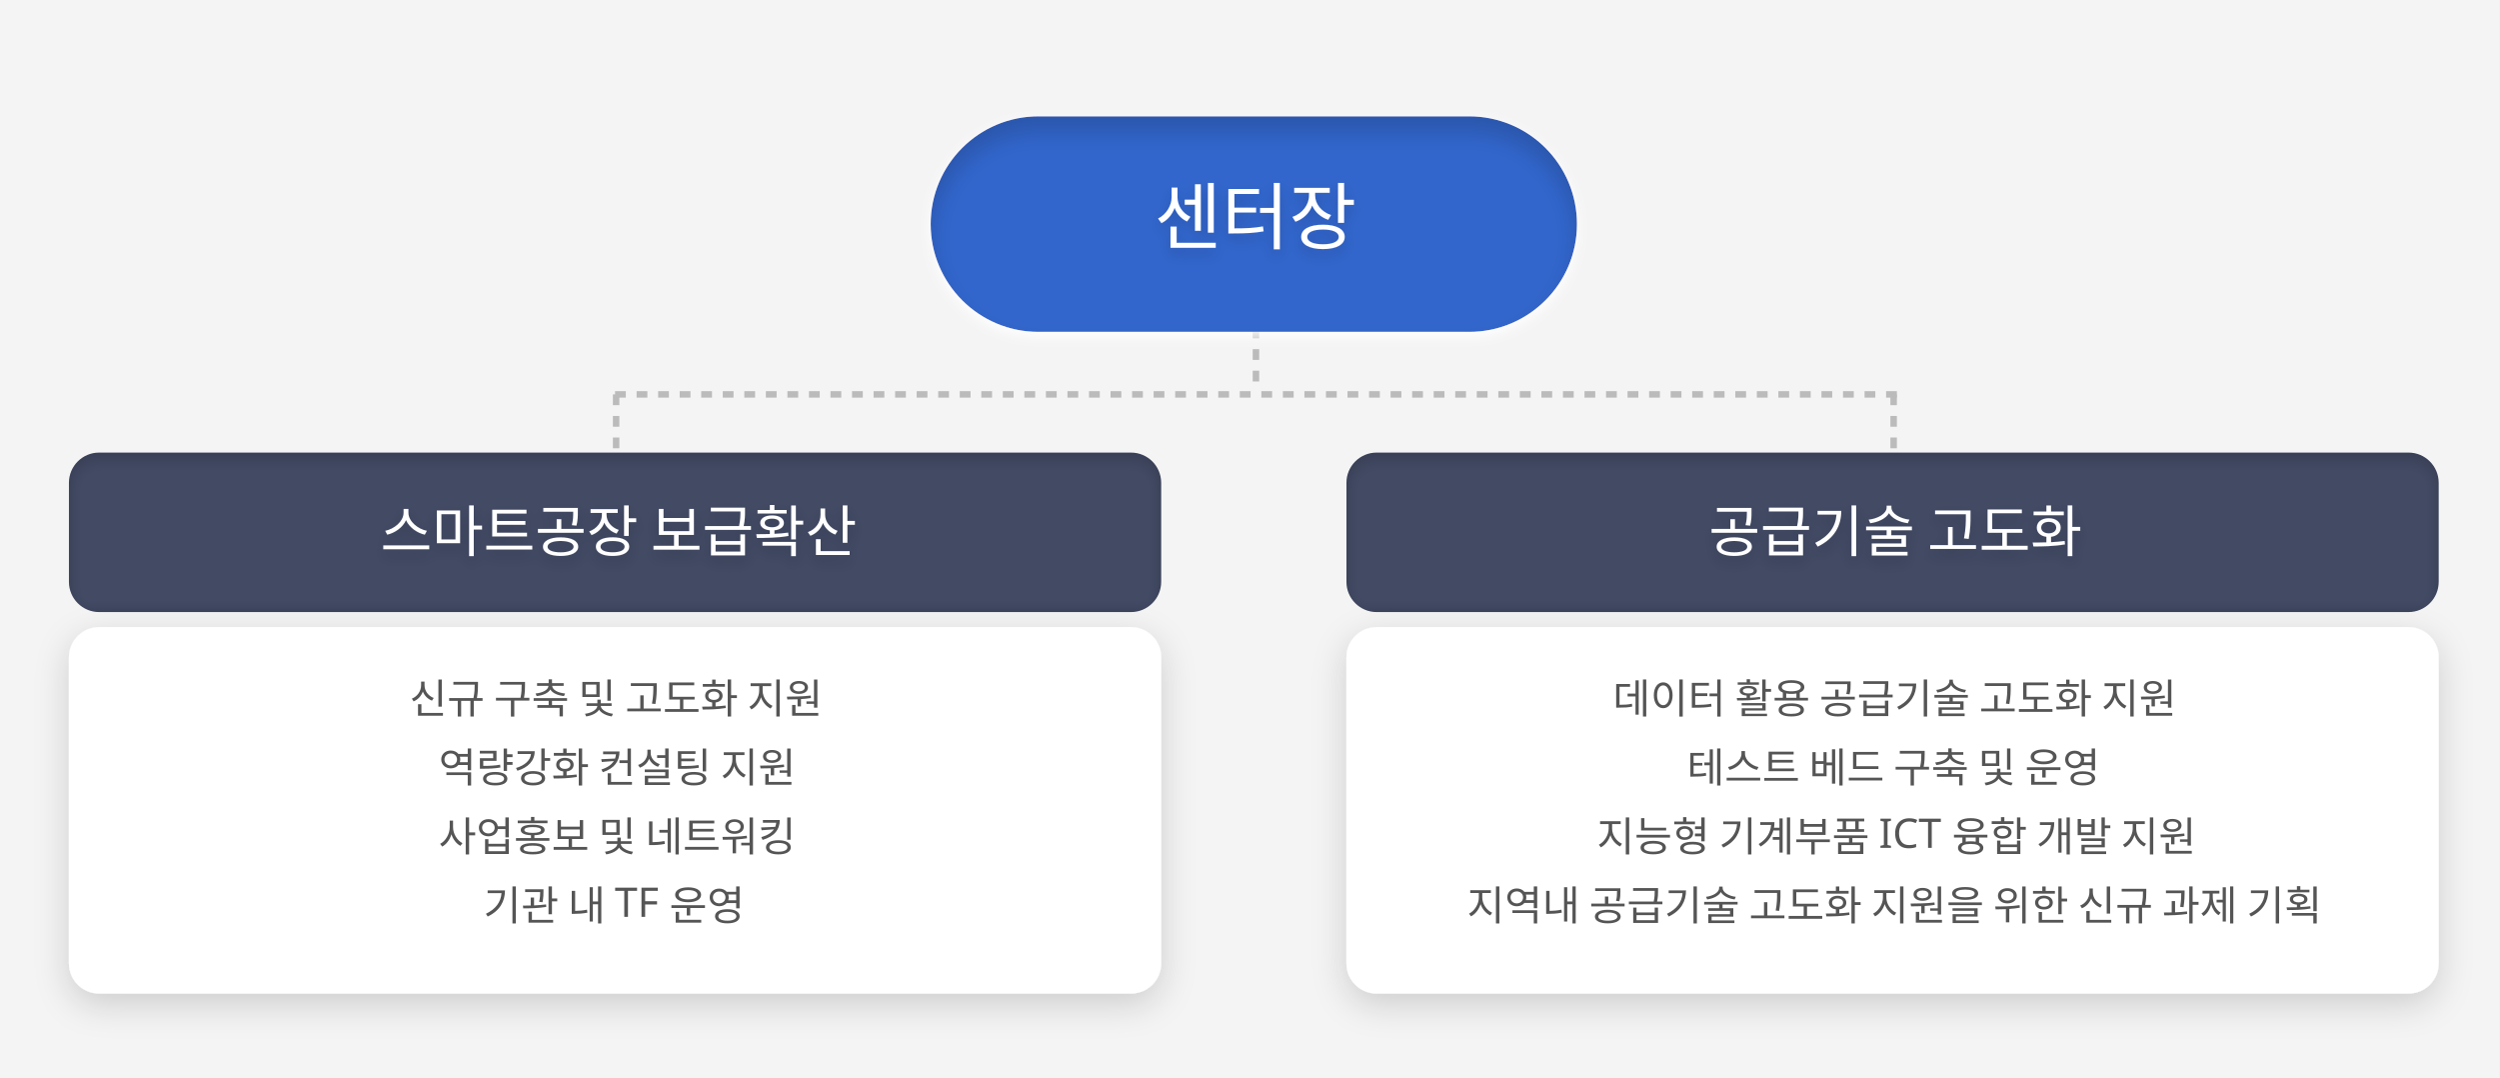
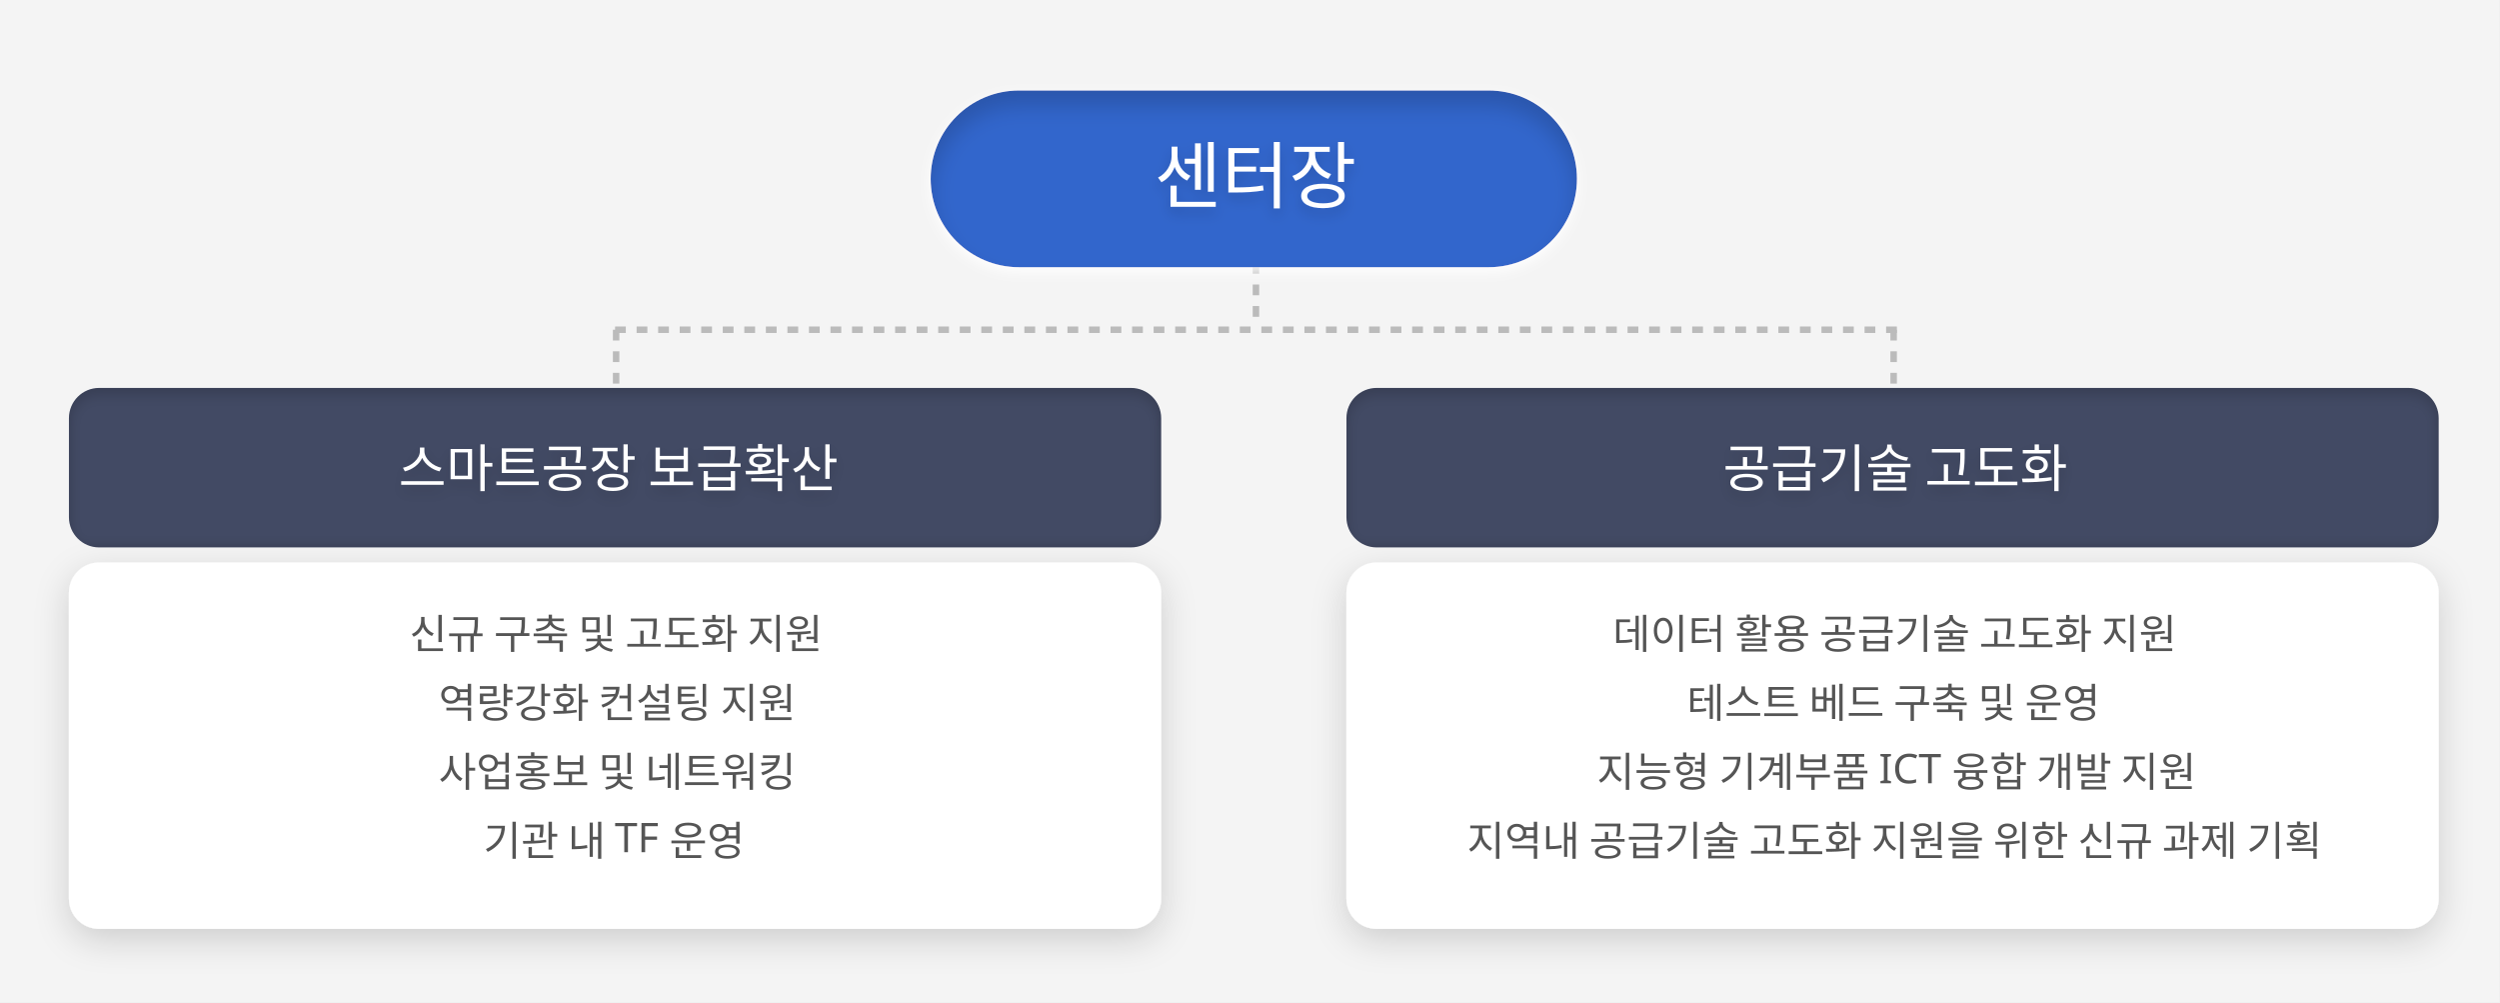
- <svg xmlns="http://www.w3.org/2000/svg" width="1160" height="500" viewBox="0 0 1160 500">
+ <svg xmlns="http://www.w3.org/2000/svg" width="1160" height="465" viewBox="0 0 1160 465">
  <defs>
-     <filter id="사각형_206" x="423" y="47" width="318" height="118" filterUnits="userSpaceOnUse">
+     <filter id="사각형_206" x="423" y="35" width="318" height="100" filterUnits="userSpaceOnUse">
      <feOffset dy="2" input="SourceAlpha" />
      <feGaussianBlur stdDeviation="3" result="blur" />
      <feFlood flood-color="#fff" />
      <feComposite operator="in" in2="blur" />
      <feComposite in="SourceGraphic" />
    </filter>
-     <filter id="사각형_206-2" x="423" y="47" width="318" height="118" filterUnits="userSpaceOnUse">
+     <filter id="사각형_206-2" x="423" y="35" width="318" height="100" filterUnits="userSpaceOnUse">
      <feOffset dy="7" input="SourceAlpha" />
      <feGaussianBlur stdDeviation="5" result="blur-2" />
      <feFlood flood-opacity="0.161" result="color" />
      <feComposite operator="out" in="SourceGraphic" in2="blur-2" />
      <feComposite operator="in" in="color" />
      <feComposite operator="in" in2="SourceGraphic" />
    </filter>
-     <filter id="사각형_207" x="32" y="210" width="507" height="74" filterUnits="userSpaceOnUse">
+     <filter id="사각형_207" x="32" y="180" width="507" height="74" filterUnits="userSpaceOnUse">
      <feOffset dy="3" input="SourceAlpha" />
      <feGaussianBlur stdDeviation="3" result="blur-3" />
      <feFlood flood-opacity="0.161" result="color-2" />
      <feComposite operator="out" in="SourceGraphic" in2="blur-3" />
      <feComposite operator="in" in="color-2" />
      <feComposite operator="in" in2="SourceGraphic" />
    </filter>
-     <filter id="사각형_209" x="8" y="272" width="555" height="218" filterUnits="userSpaceOnUse">
+     <filter id="사각형_209" x="8" y="242" width="555" height="218" filterUnits="userSpaceOnUse">
      <feOffset dy="5" input="SourceAlpha" />
      <feGaussianBlur stdDeviation="8" result="blur-4" />
      <feFlood flood-opacity="0.161" />
      <feComposite operator="in" in2="blur-4" />
      <feComposite in="SourceGraphic" />
    </filter>
-     <filter id="사각형_208" x="625" y="210" width="507" height="74" filterUnits="userSpaceOnUse">
+     <filter id="사각형_208" x="625" y="180" width="507" height="74" filterUnits="userSpaceOnUse">
      <feOffset dy="3" input="SourceAlpha" />
      <feGaussianBlur stdDeviation="3" result="blur-5" />
      <feFlood flood-opacity="0.161" result="color-3" />
      <feComposite operator="out" in="SourceGraphic" in2="blur-5" />
      <feComposite operator="in" in="color-3" />
      <feComposite operator="in" in2="SourceGraphic" />
    </filter>
-     <filter id="사각형_210" x="601" y="272" width="555" height="218" filterUnits="userSpaceOnUse">
+     <filter id="사각형_210" x="601" y="242" width="555" height="218" filterUnits="userSpaceOnUse">
      <feOffset dy="5" input="SourceAlpha" />
      <feGaussianBlur stdDeviation="8" result="blur-6" />
      <feFlood flood-opacity="0.161" />
      <feComposite operator="in" in2="blur-6" />
      <feComposite in="SourceGraphic" />
    </filter>
-     <filter id="센터장" x="526" y="78" width="112" height="58" filterUnits="userSpaceOnUse">
+     <filter id="센터장" x="526" y="59" width="112" height="58" filterUnits="userSpaceOnUse">
      <feOffset dy="3" input="SourceAlpha" />
      <feGaussianBlur stdDeviation="3" result="blur-7" />
      <feFlood flood-opacity="0.161" />
      <feComposite operator="in" in2="blur-7" />
      <feComposite in="SourceGraphic" />
    </filter>
-     <filter id="스마트공장_보급확산" x="167" y="228" width="238" height="49" filterUnits="userSpaceOnUse">
+     <filter id="스마트공장_보급확산" x="176" y="200" width="220" height="46" filterUnits="userSpaceOnUse">
      <feOffset dy="3" input="SourceAlpha" />
      <feGaussianBlur stdDeviation="3" result="blur-8" />
      <feFlood flood-opacity="0.161" />
      <feComposite operator="in" in2="blur-8" />
      <feComposite in="SourceGraphic" />
    </filter>
-     <filter id="공급기술_고도화" x="784" y="228" width="190" height="49" filterUnits="userSpaceOnUse">
+     <filter id="공급기술_고도화" x="790" y="200" width="178" height="46" filterUnits="userSpaceOnUse">
      <feOffset dy="3" input="SourceAlpha" />
      <feGaussianBlur stdDeviation="3" result="blur-9" />
      <feFlood flood-opacity="0.161" />
      <feComposite operator="in" in2="blur-9" />
      <feComposite in="SourceGraphic" />
    </filter>
  </defs>
  <g id="그룹_477" data-name="그룹 477" transform="translate(-198 -476)">
-     <rect id="사각형_211" data-name="사각형 211" width="1160" height="500" transform="translate(198 476)" fill="#f4f4f4" />
-     <line id="선_128" data-name="선 128" y2="35" transform="translate(484 659)" fill="none" stroke="#bbb" stroke-width="3" stroke-dasharray="5 5" />
-     <line id="선_130" data-name="선 130" y2="35" transform="translate(781 618)" fill="none" stroke="#bbb" stroke-width="3" stroke-dasharray="5 5" />
-     <line id="선_129" data-name="선 129" y2="35" transform="translate(1077 659)" fill="none" stroke="#bbb" stroke-width="3" stroke-dasharray="5 5" />
+     <rect id="사각형_211" data-name="사각형 211" width="1160" height="465" transform="translate(198 476)" fill="#f4f4f4" />
+     <line id="선_128" data-name="선 128" y2="35" transform="translate(484 629)" fill="none" stroke="#bbb" stroke-width="3" stroke-dasharray="5 5" />
+     <line id="선_130" data-name="선 130" y2="35" transform="translate(781 588)" fill="none" stroke="#bbb" stroke-width="3" stroke-dasharray="5 5" />
+     <line id="선_129" data-name="선 129" y2="35" transform="translate(1077 629)" fill="none" stroke="#bbb" stroke-width="3" stroke-dasharray="5 5" />
    <g data-type="innerShadowGroup">
      <g transform="matrix(1, 0, 0, 1, 198, 476)" filter="url(#사각형_206)">
-         <rect id="사각형_206-3" data-name="사각형 206" width="300" height="100" rx="50" transform="translate(432 54)" fill="#36c" />
+         <rect id="사각형_206-3" data-name="사각형 206" width="300" height="82" rx="41" transform="translate(432 42)" fill="#36c" />
      </g>
      <g transform="matrix(1, 0, 0, 1, 198, 476)" filter="url(#사각형_206-2)">
-         <rect id="사각형_206-4" data-name="사각형 206" width="300" height="100" rx="50" transform="translate(432 54)" fill="#fff" />
+         <rect id="사각형_206-4" data-name="사각형 206" width="300" height="82" rx="41" transform="translate(432 42)" fill="#fff" />
      </g>
    </g>
    <g data-type="innerShadowGroup">
-       <rect id="사각형_207-2" data-name="사각형 207" width="507" height="74" rx="14" transform="translate(230 686)" fill="#424a64" />
+       <rect id="사각형_207-2" data-name="사각형 207" width="507" height="74" rx="14" transform="translate(230 656)" fill="#424a64" />
      <g transform="matrix(1, 0, 0, 1, 198, 476)" filter="url(#사각형_207)">
-         <rect id="사각형_207-3" data-name="사각형 207" width="507" height="74" rx="14" transform="translate(32 210)" fill="#fff" />
+         <rect id="사각형_207-3" data-name="사각형 207" width="507" height="74" rx="14" transform="translate(32 180)" fill="#fff" />
      </g>
    </g>
    <g transform="matrix(1, 0, 0, 1, 198, 476)" filter="url(#사각형_209)">
-       <rect id="사각형_209-2" data-name="사각형 209" width="507" height="170" rx="14" transform="translate(32 291)" fill="#fff" />
+       <rect id="사각형_209-2" data-name="사각형 209" width="507" height="170" rx="14" transform="translate(32 261)" fill="#fff" />
    </g>
    <g data-type="innerShadowGroup">
-       <rect id="사각형_208-2" data-name="사각형 208" width="507" height="74" rx="14" transform="translate(823 686)" fill="#424a64" />
+       <rect id="사각형_208-2" data-name="사각형 208" width="507" height="74" rx="14" transform="translate(823 656)" fill="#424a64" />
      <g transform="matrix(1, 0, 0, 1, 198, 476)" filter="url(#사각형_208)">
-         <rect id="사각형_208-3" data-name="사각형 208" width="507" height="74" rx="14" transform="translate(625 210)" fill="#fff" />
+         <rect id="사각형_208-3" data-name="사각형 208" width="507" height="74" rx="14" transform="translate(625 180)" fill="#fff" />
      </g>
    </g>
    <g transform="matrix(1, 0, 0, 1, 198, 476)" filter="url(#사각형_210)">
-       <rect id="사각형_210-2" data-name="사각형 210" width="507" height="170" rx="14" transform="translate(625 291)" fill="#fff" />
+       <rect id="사각형_210-2" data-name="사각형 210" width="507" height="170" rx="14" transform="translate(625 261)" fill="#fff" />
    </g>
    <g transform="matrix(1, 0, 0, 1, 198, 476)" filter="url(#센터장)">
-       <text id="센터장-2" data-name="센터장" transform="translate(582 113)" fill="#fff" font-size="34" font-family="SEBANGGothic, SEBANG Gothic">
+       <text id="센터장-2" data-name="센터장" transform="translate(582 94)" fill="#fff" font-size="34" font-family="SEBANGGothic, SEBANG Gothic">
        <tspan x="-46.206" y="0">센터장</tspan>
      </text>
    </g>
    <g transform="matrix(1, 0, 0, 1, 198, 476)" filter="url(#스마트공장_보급확산)">
-       <text id="스마트공장_보급확산-2" data-name="스마트공장 보급확산" transform="translate(286 256)" fill="#fff" font-size="26" font-family="SEBANGGothic, SEBANG Gothic">
-         <tspan x="-109.382" y="0">스마트공장 보급확산</tspan>
+       <text id="스마트공장_보급확산-2" data-name="스마트공장 보급확산" transform="translate(286 226)" fill="#fff" font-size="24" font-family="SEBANGGothic, SEBANG Gothic">
+         <tspan x="-100.968" y="0">스마트공장 보급확산</tspan>
      </text>
    </g>
-     <text id="신규_구축_및_고도화_지원_역량강화_컨설팅_지원_사업홍보_및_네트워킹_기관_내_TF_운영" data-name="신규 구축 및 고도화 지원 역량강화 컨설팅 지원 사업홍보 및 네트워킹 기관 내 TF 운영" transform="translate(484 807)" fill="#555" font-size="19" font-family="SEBANGGothic, SEBANG Gothic">
+     <text id="신규_구축_및_고도화_지원_역량강화_컨설팅_지원_사업홍보_및_네트워킹_기관_내_TF_운영" data-name="신규 구축 및 고도화 지원 역량강화 컨설팅 지원 사업홍보 및 네트워킹 기관 내 TF 운영" transform="translate(484 777)" fill="#555" font-size="19" font-family="SEBANGGothic, SEBANG Gothic">
      <tspan x="-95.95" y="0">신규 구축 및 고도화 지원</tspan>
      <tspan x="-82.403" y="32">역량강화 컨설팅 지원</tspan>
      <tspan x="-82.403" y="64">사업홍보 및 네트워킹</tspan>
      <tspan x="-61.598" y="96">기관 내 TF 운영</tspan>
    </text>
-     <text id="데이터_활용_공급기술_고도화_지원_테스트_베드_구축_및_운영_지능형_기계부품_ICT_융합_개발_지원_지역내_공급기술_고도화_지원을_위한_신규_과제_기획" data-name="데이터 활용 공급기술 고도화 지원 테스트 베드 구축 및 운영 지능형 기계부품 ICT 융합 개발 지원 지역내 공급기술 고도화 지원을 위한 신규 과제 기획" transform="translate(1077 807)" fill="#555" font-size="19" font-family="SEBANGGothic, SEBANG Gothic">
+     <text id="데이터_활용_공급기술_고도화_지원_테스트_베드_구축_및_운영_지능형_기계부품_ICT_융합_개발_지원_지역내_공급기술_고도화_지원을_위한_신규_과제_기획" data-name="데이터 활용 공급기술 고도화 지원 테스트 베드 구축 및 운영 지능형 기계부품 ICT 융합 개발 지원 지역내 공급기술 고도화 지원을 위한 신규 과제 기획" transform="translate(1077 777)" fill="#555" font-size="19" font-family="SEBANGGothic, SEBANG Gothic">
      <tspan x="-130.378" y="0">데이터 활용 공급기술 고도화 지원</tspan>
      <tspan x="-95.95" y="32">테스트 베드 구축 및 운영</tspan>
      <tspan x="-137.769" y="64">지능형 기계부품 ICT 융합 개발 지원</tspan>
      <tspan x="-198.037" y="96">지역내 공급기술 고도화 지원을 위한 신규 과제 기획</tspan>
    </text>
    <g transform="matrix(1, 0, 0, 1, 198, 476)" filter="url(#공급기술_고도화)">
-       <text id="공급기술_고도화-2" data-name="공급기술 고도화" transform="translate(879 256)" fill="#fff" font-size="26" font-family="SEBANGGothic, SEBANG Gothic">
-         <tspan x="-85.826" y="0">공급기술 고도화</tspan>
+       <text id="공급기술_고도화-2" data-name="공급기술 고도화" transform="translate(879 226)" fill="#fff" font-size="24" font-family="SEBANGGothic, SEBANG Gothic">
+         <tspan x="-79.224" y="0">공급기술 고도화</tspan>
      </text>
    </g>
-     <line id="선_127" data-name="선 127" x2="595" transform="translate(483.5 659)" fill="none" stroke="#bbb" stroke-width="3" stroke-dasharray="5 5" />
+     <line id="선_127" data-name="선 127" x2="595" transform="translate(483.5 629)" fill="none" stroke="#bbb" stroke-width="3" stroke-dasharray="5 5" />
  </g>
</svg>
